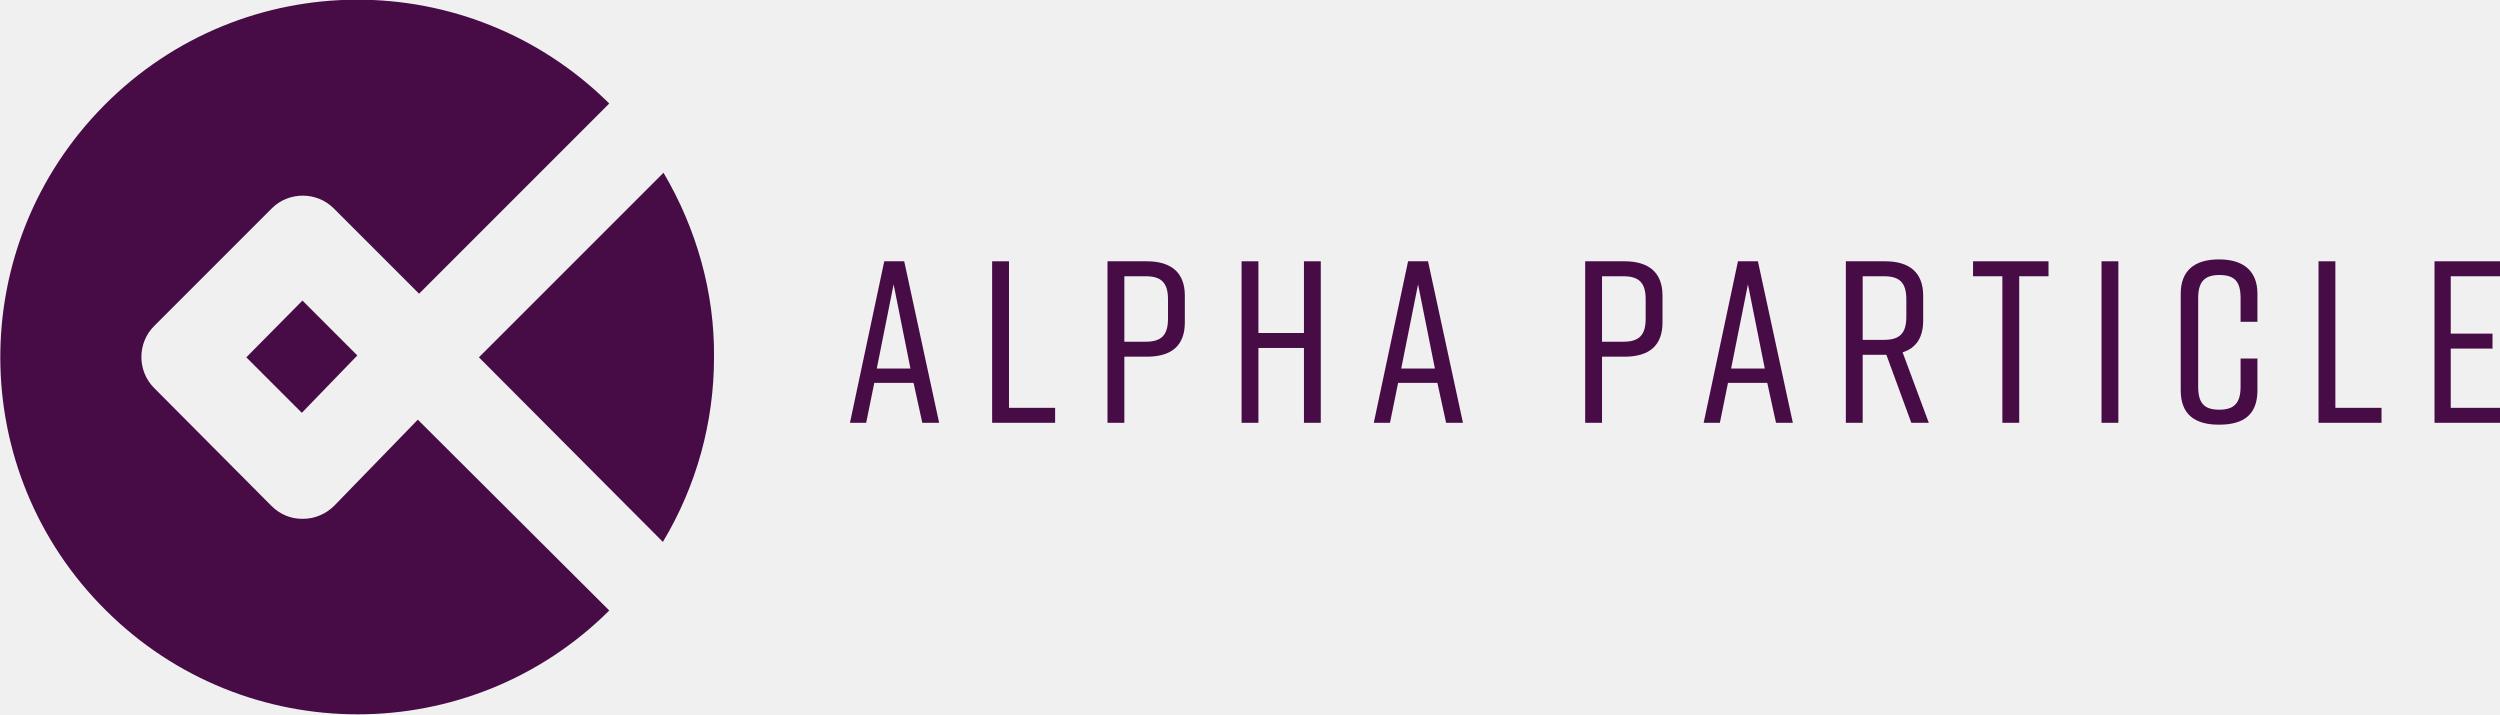
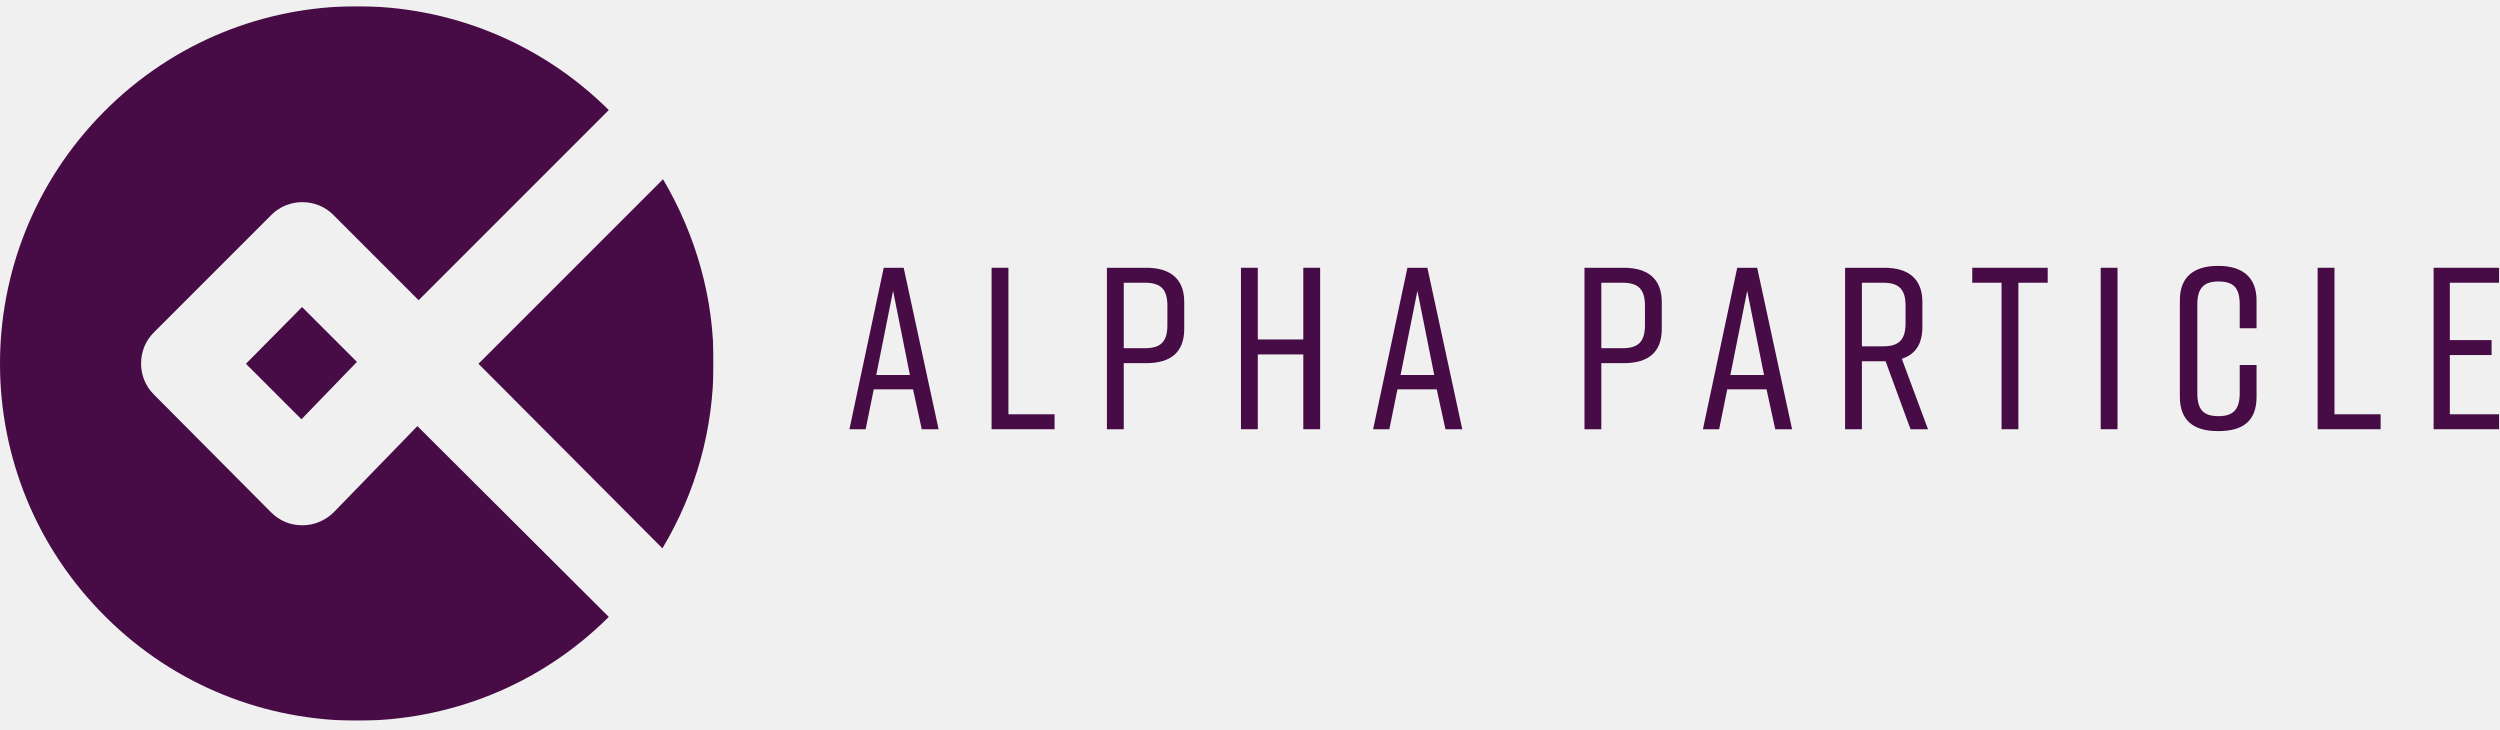
- <svg xmlns="http://www.w3.org/2000/svg" version="1.1" id="Layer_1" x="0px" y="0px" viewBox="0 0 400.9 114.6" style="enable-background:new 0 0 400.9 114.6;" xml:space="preserve">
-   <style type="text/css">
- 	.st0{fill:#470B46;}
- </style>
-   <path class="st0" d="M114.5,57.3c0,10.4-2.8,20.6-8.2,29.6L76.8,57.3l29.6-29.6C111.7,36.7,114.6,46.9,114.5,57.3z M39.5,57.3  l8.9,8.9l8.9-9.2l-8.8-8.8L39.5,57.3z M53.6,81.1c-1.3,1.3-3.1,2.1-5,2.1h-0.1c-1.9,0-3.6-0.7-5-2.1L24.7,62.2  c-2.7-2.7-2.7-7.2,0-9.9c0,0,0,0,0,0l18.9-18.9c2.7-2.7,7.2-2.7,9.9,0l13.7,13.7l30.5-30.5c-22.5-22.3-58.7-22.2-81,0.3  s-22.2,58.7,0.3,81c22.3,22.2,58.4,22.2,80.7,0L67,67.3L53.6,81.1z" />
-   <path class="st0" d="M146.5,61.4h-6.3l-1.3,6.4h-2.6l5.5-25.9h3.2l5.6,25.9h-2.7L146.5,61.4z M146,59.1l-2.7-13.5l-2.7,13.5H146z" />
-   <path class="st0" d="M169.1,67.8h-10V41.9h2.7v23.5h7.4V67.8z" />
-   <path class="st0" d="M190,47.4v4.3c0,3.7-2.1,5.5-6.1,5.5h-3.6v10.6h-2.7V41.9h6.3C187.8,41.9,190,43.7,190,47.4z M187.3,48  c0-2.7-1.1-3.7-3.6-3.7h-3.4v10.5h3.4c2.5,0,3.6-1,3.6-3.7V48z" />
-   <path class="st0" d="M201.8,41.9v11.5h7.3V41.9h2.7v25.9h-2.7v-12h-7.3v12h-2.7V41.9H201.8z" />
-   <path class="st0" d="M230.5,61.4h-6.3l-1.3,6.4h-2.6l5.5-25.9h3.2l5.6,25.9h-2.7L230.5,61.4z M230.1,59.1l-2.7-13.5l-2.7,13.5H230.1  z" />
-   <path class="st0" d="M266.6,47.4v4.3c0,3.7-2.1,5.5-6.1,5.5h-3.6v10.6h-2.7V41.9h6.3C264.4,41.9,266.6,43.7,266.6,47.4z M263.9,48  c0-2.7-1.1-3.7-3.6-3.7h-3.4v10.5h3.4c2.5,0,3.6-1,3.6-3.7V48z" />
-   <path class="st0" d="M283.4,61.4h-6.3l-1.3,6.4h-2.6l5.5-25.9h3.2l5.6,25.9h-2.7L283.4,61.4z M283,59.1l-2.7-13.5l-2.7,13.5H283z" />
-   <path class="st0" d="M306.5,67.8l-4-10.9h-3.8v10.9H296V41.9h6.3c3.9,0,6.1,1.8,6.1,5.5v4c0,2.7-1.1,4.4-3.3,5.1l4.2,11.3  L306.5,67.8z M298.7,54.5h3.4c2.5,0,3.6-1,3.6-3.7V48c0-2.7-1.1-3.7-3.6-3.7h-3.4L298.7,54.5z" />
-   <path class="st0" d="M328.5,44.3h-4.7v23.5h-2.7V44.3h-4.7v-2.4h12.1V44.3z" />
-   <path class="st0" d="M337,67.8V41.9h2.7v25.9L337,67.8z" />
-   <path class="st0" d="M362,62.6c0,3.8-2.1,5.5-6.1,5.5h-0.1c-3.9,0-6.1-1.7-6.1-5.5V47.1c0-3.6,2.1-5.5,6.1-5.5h0.1  c3.9,0,6.1,1.9,6.1,5.5v4.5h-2.7v-3.8c0-2.7-1-3.7-3.4-3.7c-2.4,0-3.4,1.1-3.4,3.7v14.2c0,2.7,1,3.7,3.4,3.7c2.4,0,3.4-1.1,3.4-3.7  v-4.5h2.7V62.6z" />
-   <path class="st0" d="M381.8,67.8h-10V41.9h2.7v23.5h7.4V67.8z" />
-   <path class="st0" d="M390.4,67.8V41.9h10.5v2.4H393v9.2h6.7v2.4H393v9.5h7.9v2.4L390.4,67.8z" />
+ <svg xmlns="http://www.w3.org/2000/svg" xmlns:xlink="http://www.w3.org/1999/xlink" width="250px" height="73px" viewBox="0 0 250 73" version="1.1">
+   <defs>
+     <polygon id="path-1" points="4.06350196e-05 0.249 71.355 0.249 71.355 71.696 4.06350196e-05 71.696" />
+     <polygon id="path-3" points="0 72 250 72 250 2.22488694e-13 0 2.22488694e-13" />
+   </defs>
+   <g id="1-Year-Anniversary" stroke="none" stroke-width="1" fill="none" fill-rule="evenodd">
+     <g id="Homepage-" transform="translate(-455, -5950)">
+       <g id="Alpha-Particle" transform="translate(412, 5918)">
+         <g id="Group-27" transform="translate(43, 32)">
+           <g id="Group-3" transform="translate(0, 0.374065)">
+             <mask id="mask-2" fill="white">
+               <use xlink:href="#path-1" />
+             </mask>
+             <g id="Clip-2" />
+             <path d="M33.386,50.841 C32.575,51.652 31.453,52.151 30.268,52.151 L30.206,52.151 C29.021,52.151 27.962,51.714 27.089,50.841 L15.368,39.059 C13.685,37.375 13.685,34.57 15.368,32.886 L27.151,21.103 C28.834,19.421 31.64,19.421 33.323,21.103 L41.864,29.644 L60.879,10.629 C46.852,-3.273 24.283,-3.211 10.381,10.816 C-3.522,24.844 -3.46,47.412 10.568,61.316 C24.47,75.156 46.977,75.156 60.879,61.316 L41.74,42.238 L33.386,50.841 Z M24.595,36.003 L30.144,41.553 L35.692,35.816 L30.206,30.331 L24.595,36.003 Z M71.353,36.003 C71.353,42.488 69.607,48.847 66.241,54.458 L47.849,36.003 L66.303,17.55 C69.607,23.161 71.415,29.52 71.353,36.003 L71.353,36.003 Z" id="Fill-1" fill="#470B46" mask="url(#mask-2)" />
+           </g>
+           <path d="M90.991,37.5 L89.308,29.083 L87.625,37.5 L90.991,37.5 Z M91.303,38.934 L87.375,38.934 L86.565,42.924 L84.944,42.924 L88.373,26.777 L90.368,26.777 L93.859,42.924 L92.176,42.924 L91.303,38.934 Z" id="Fill-4" fill="#470B46" />
+           <polygon id="Fill-6" fill="#470B46" points="105.393 42.924 99.159 42.924 99.159 26.777 100.842 26.777 100.842 41.428 105.455 41.428 105.455 42.924" />
+           <path d="M116.739,30.58 C116.739,28.897 116.054,28.273 114.495,28.273 L112.375,28.273 L112.375,34.819 L114.495,34.819 C116.054,34.819 116.739,34.196 116.739,32.512 L116.739,30.58 Z M118.423,30.206 L118.423,32.887 C118.423,35.193 117.114,36.315 114.62,36.315 L112.375,36.315 L112.375,42.924 L110.692,42.924 L110.692,26.777 L114.62,26.777 C117.051,26.777 118.423,27.899 118.423,30.206 L118.423,30.206 Z" id="Fill-8" fill="#470B46" />
+           <polygon id="Fill-10" fill="#470B46" points="125.779 26.777 125.779 33.946 130.33 33.946 130.33 26.777 132.014 26.777 132.014 42.924 130.33 42.924 130.33 35.443 125.779 35.443 125.779 42.924 124.096 42.924 124.096 26.777" />
+           <path d="M143.423,37.5 L141.74,29.083 L140.057,37.5 L143.423,37.5 Z M143.672,38.934 L139.745,38.934 L138.934,42.924 L137.313,42.924 L140.742,26.777 L142.737,26.777 L146.228,42.924 L144.545,42.924 L143.672,38.934 Z" id="Fill-12" fill="#470B46" />
+           <path d="M164.495,30.58 C164.495,28.897 163.809,28.273 162.25,28.273 L160.131,28.273 L160.131,34.819 L162.25,34.819 C163.809,34.819 164.495,34.196 164.495,32.512 L164.495,30.58 Z M166.178,30.206 L166.178,32.887 C166.178,35.193 164.87,36.315 162.376,36.315 L160.131,36.315 L160.131,42.924 L158.448,42.924 L158.448,26.777 L162.376,26.777 C164.807,26.777 166.178,27.899 166.178,30.206 L166.178,30.206 Z" id="Fill-14" fill="#470B46" />
+           <path d="M176.403,37.5 L174.72,29.083 L173.036,37.5 L176.403,37.5 Z M176.652,38.934 L172.725,38.934 L171.914,42.924 L170.293,42.924 L173.722,26.777 L175.717,26.777 L179.208,42.924 L177.525,42.924 L176.652,38.934 Z" id="Fill-16" fill="#470B46" />
+           <path d="M186.191,34.632 L188.31,34.632 C189.869,34.632 190.555,34.009 190.555,32.325 L190.555,30.58 C190.555,28.897 189.869,28.273 188.31,28.273 L186.191,28.273 L186.191,34.632 Z M191.054,42.924 L188.56,36.128 L186.191,36.128 L186.191,42.924 L184.508,42.924 L184.508,26.777 L188.435,26.777 C190.867,26.777 192.238,27.899 192.238,30.206 L192.238,32.7 C192.238,34.383 191.553,35.443 190.18,35.879 L192.8,42.924 L191.054,42.924 Z" id="Fill-18" fill="#470B46" />
+           <polygon id="Fill-20" fill="#470B46" points="204.77 28.273 201.839 28.273 201.839 42.924 200.156 42.924 200.156 28.273 197.226 28.273 197.226 26.777 204.77 26.777" />
+           <mask id="mask-4" fill="white">
+             <use xlink:href="#path-3" />
+           </mask>
+           <g id="Clip-23" />
+           <polygon id="Fill-22" fill="#470B46" mask="url(#mask-4)" points="210.069 42.924 211.752 42.924 211.752 26.777 210.069 26.777" />
+           <path d="M225.655,39.682 C225.655,42.051 224.346,43.111 221.852,43.111 L221.789,43.111 C219.358,43.111 217.986,42.051 217.986,39.682 L217.986,30.018 C217.986,27.774 219.296,26.59 221.789,26.59 L221.852,26.59 C224.283,26.59 225.655,27.774 225.655,30.018 L225.655,32.824 L223.972,32.824 L223.972,30.455 C223.972,28.772 223.348,28.148 221.852,28.148 C220.356,28.148 219.732,28.835 219.732,30.455 L219.732,39.308 C219.732,40.992 220.356,41.615 221.852,41.615 C223.348,41.615 223.972,40.929 223.972,39.308 L223.972,36.502 L225.655,36.502 L225.655,39.682 Z" id="Fill-24" fill="#470B46" mask="url(#mask-4)" />
+           <polygon id="Fill-25" fill="#470B46" mask="url(#mask-4)" points="237.999 42.924 231.764 42.924 231.764 26.777 233.448 26.777 233.448 41.428 238.062 41.428 238.062 42.924" />
+           <polygon id="Fill-26" fill="#470B46" mask="url(#mask-4)" points="243.361 42.924 243.361 26.777 249.907 26.777 249.907 28.273 244.982 28.273 244.982 34.009 249.159 34.009 249.159 35.505 244.982 35.505 244.982 41.428 249.907 41.428 249.907 42.924" />
+         </g>
+       </g>
+     </g>
+   </g>
</svg>
